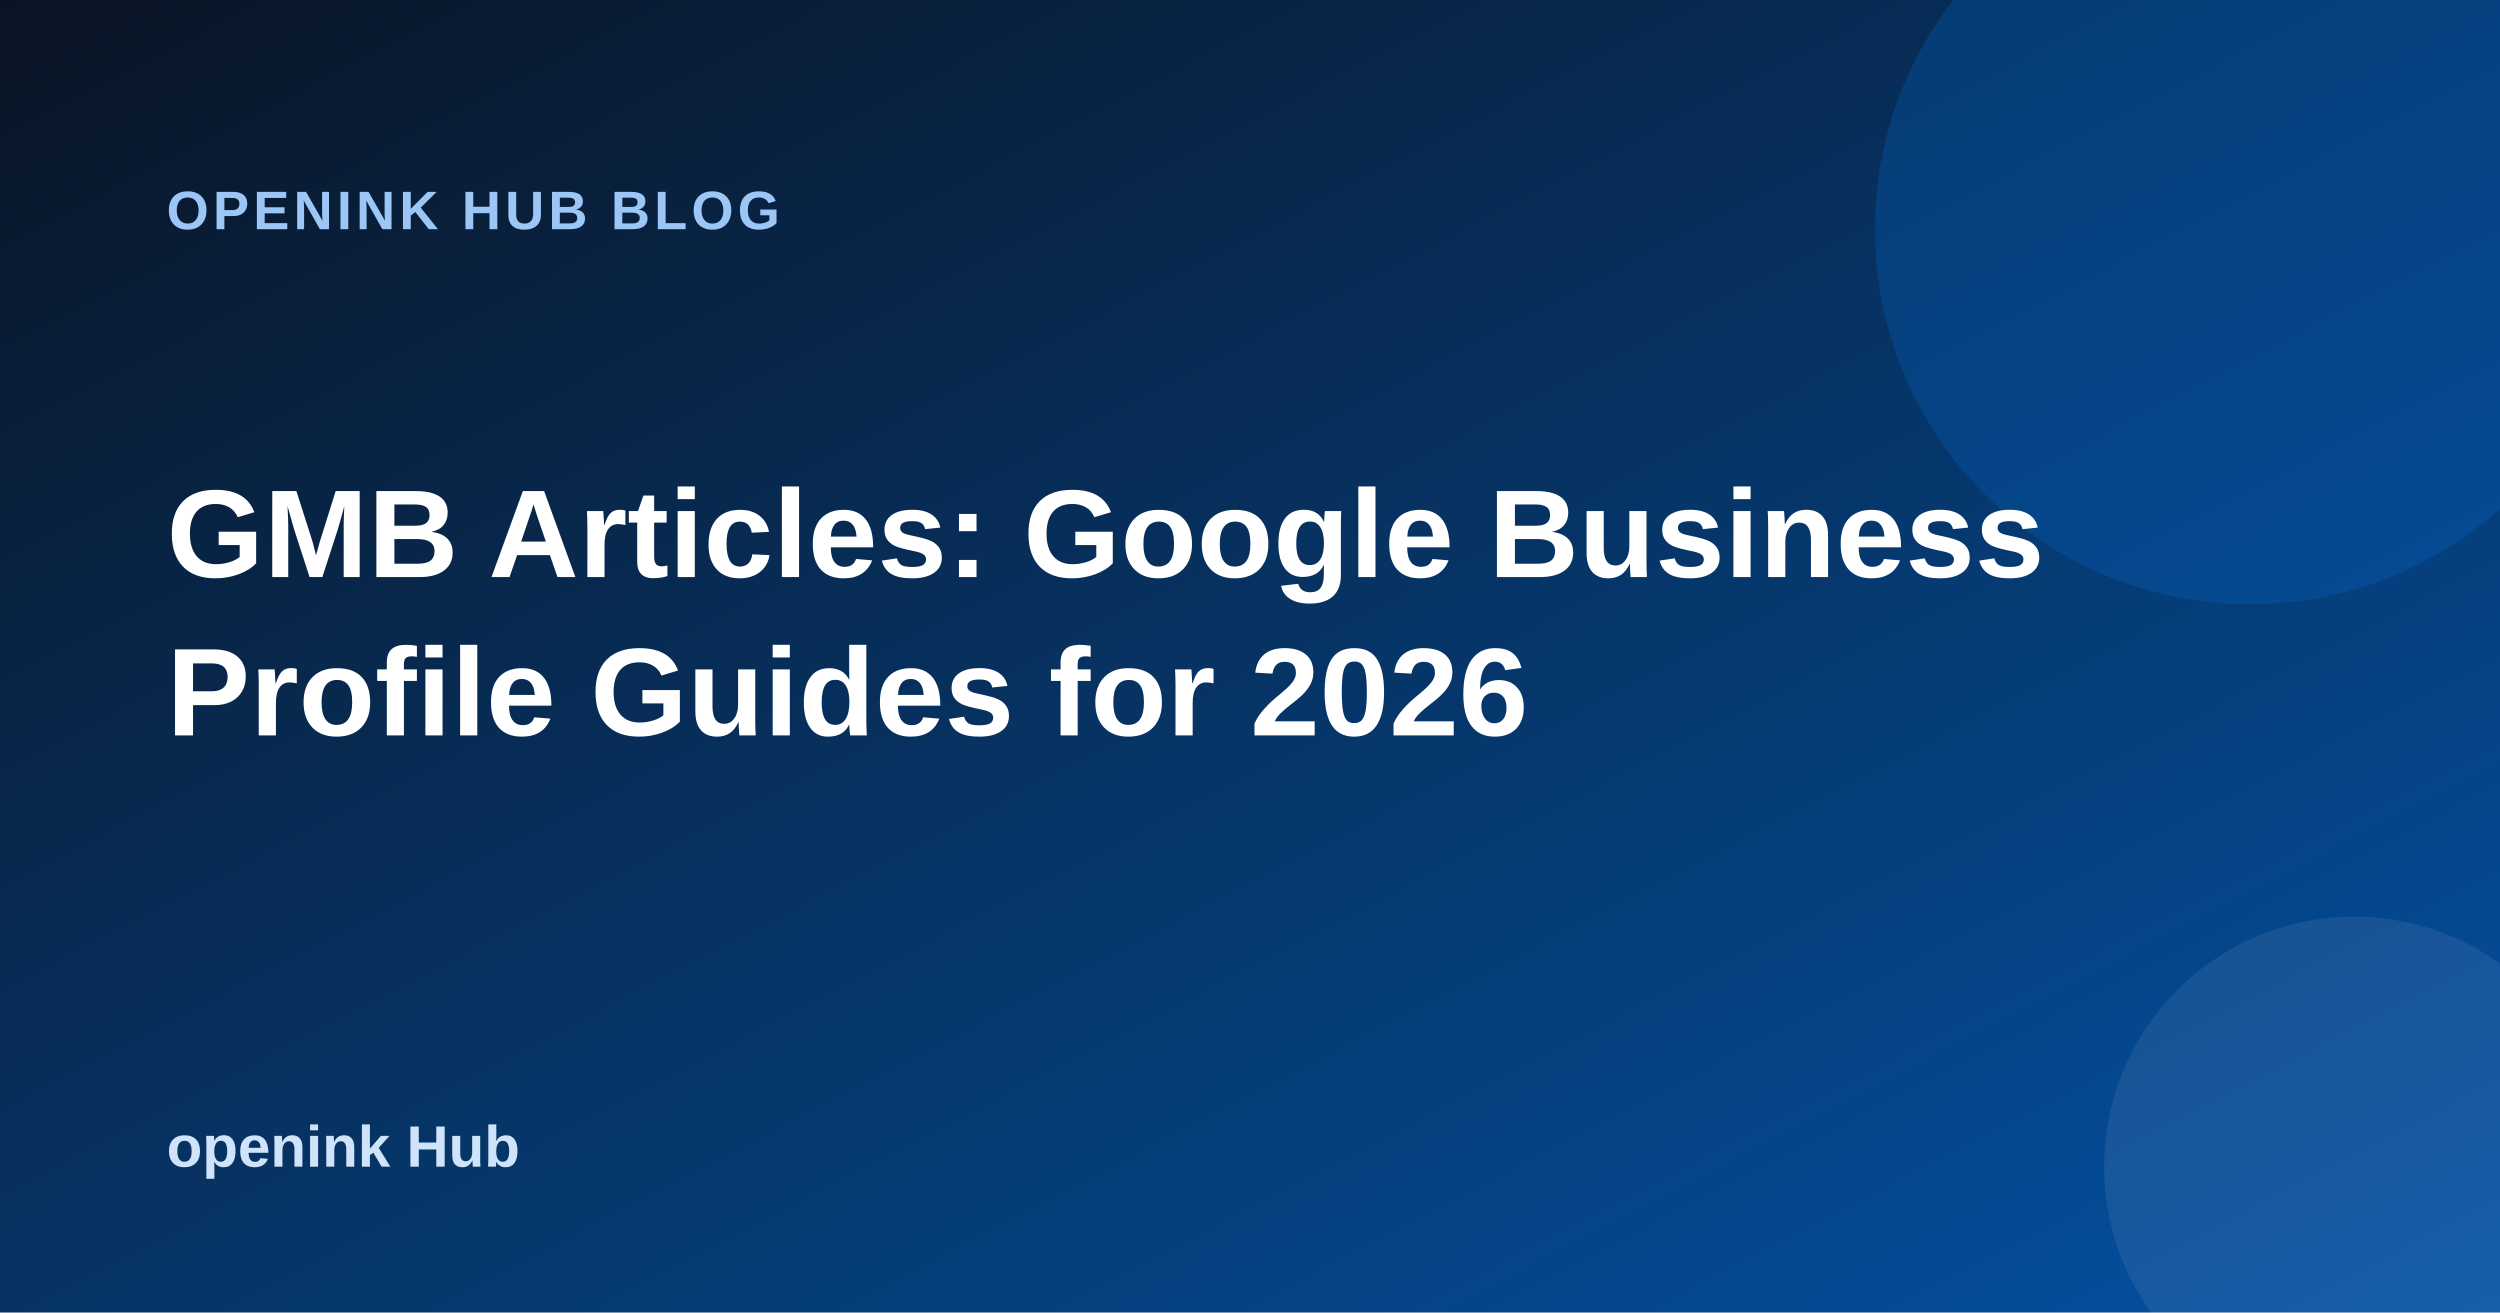
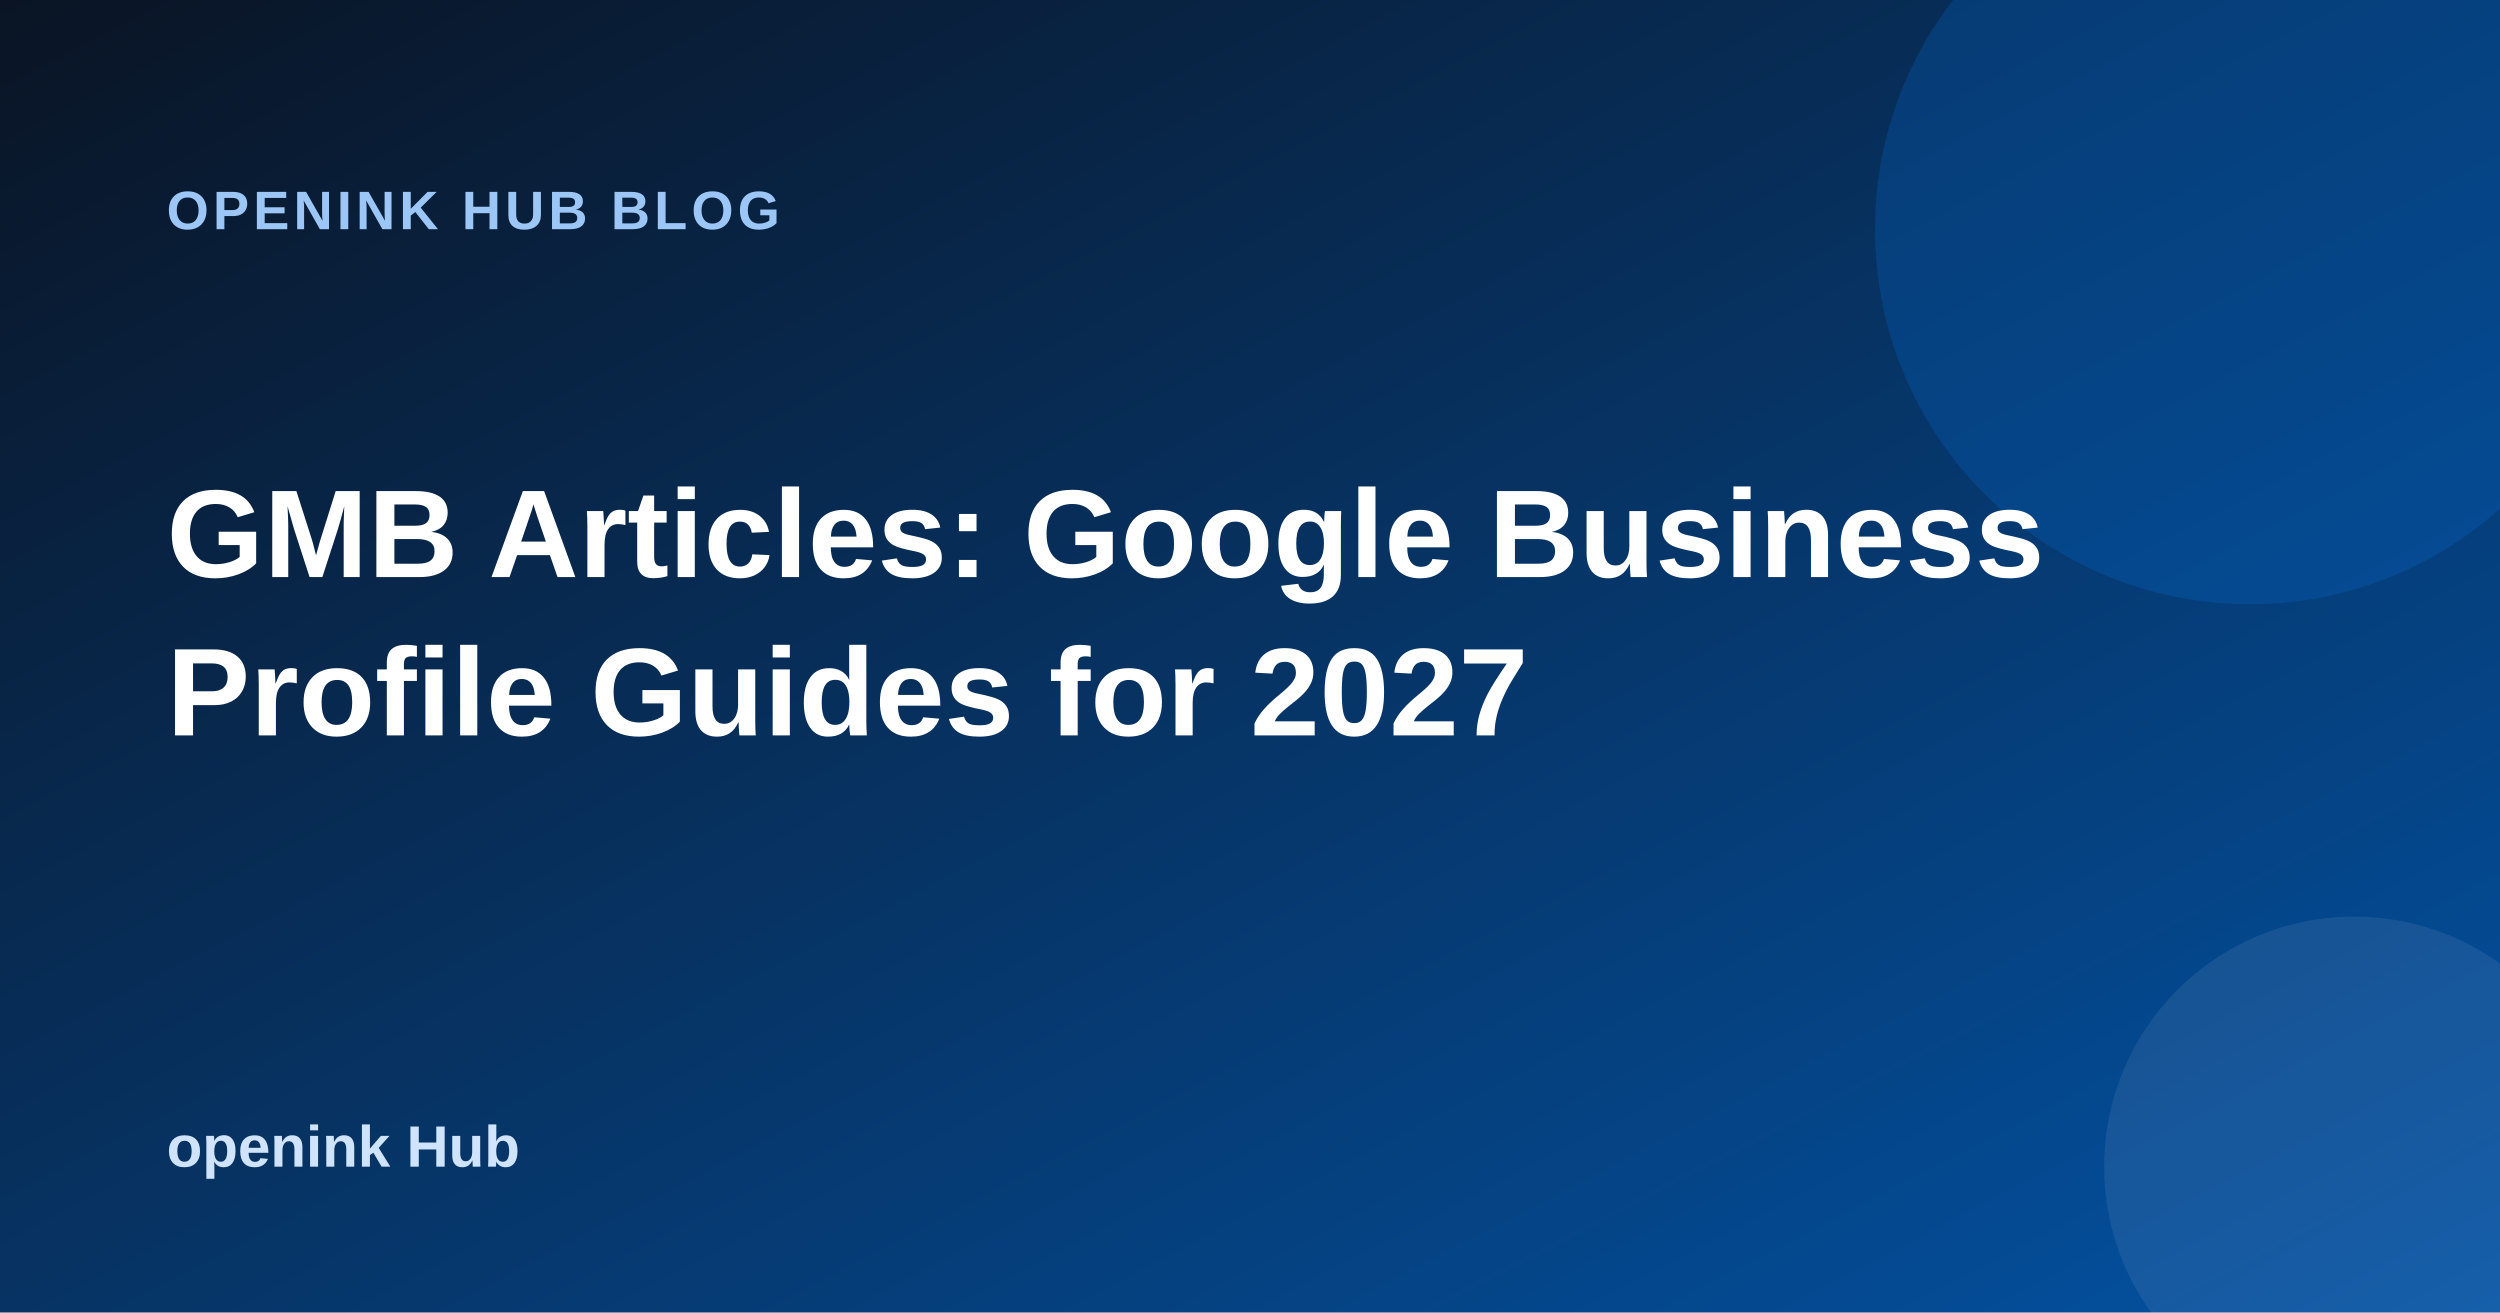
- <svg xmlns="http://www.w3.org/2000/svg" width="1200" height="630" viewBox="0 0 1200 630" role="img" aria-label="GMB Articles: Google Business Profile Guides for 2026">
+ <svg xmlns="http://www.w3.org/2000/svg" width="1200" height="630" viewBox="0 0 1200 630" role="img" aria-label="GMB Articles: Google Business Profile Guides for 2027">
  <defs>
    <linearGradient id="g" x1="0" y1="0" x2="1" y2="1">
      <stop offset="0" stop-color="#0a1424" />
      <stop offset="1" stop-color="#0352a3" />
    </linearGradient>
  </defs>
  <rect width="1200" height="630" fill="url(#g)" />
  <circle cx="1080" cy="110" r="180" fill="#046bd2" opacity=".25" />
  <circle cx="1130" cy="560" r="120" fill="#eef5fd" opacity=".08" />
  <text x="80" y="110" fill="#9cc6f5" font-family="Segoe UI,Arial,sans-serif" font-size="26" font-weight="600" letter-spacing="2">OPENINK HUB BLOG</text>
  <text x="80" y="277" fill="#fff" font-family="Segoe UI,Arial,sans-serif" font-size="60" font-weight="700">GMB Articles: Google Business</text>
-   <text x="80" y="353" fill="#fff" font-family="Segoe UI,Arial,sans-serif" font-size="60" font-weight="700">Profile Guides for 2026</text>
+   <text x="80" y="353" fill="#fff" font-family="Segoe UI,Arial,sans-serif" font-size="60" font-weight="700">Profile Guides for 2027</text>
  <text x="80" y="560" fill="#cfe3fa" font-family="Segoe UI,Arial,sans-serif" font-size="28" font-weight="600">openink Hub</text>
</svg>
